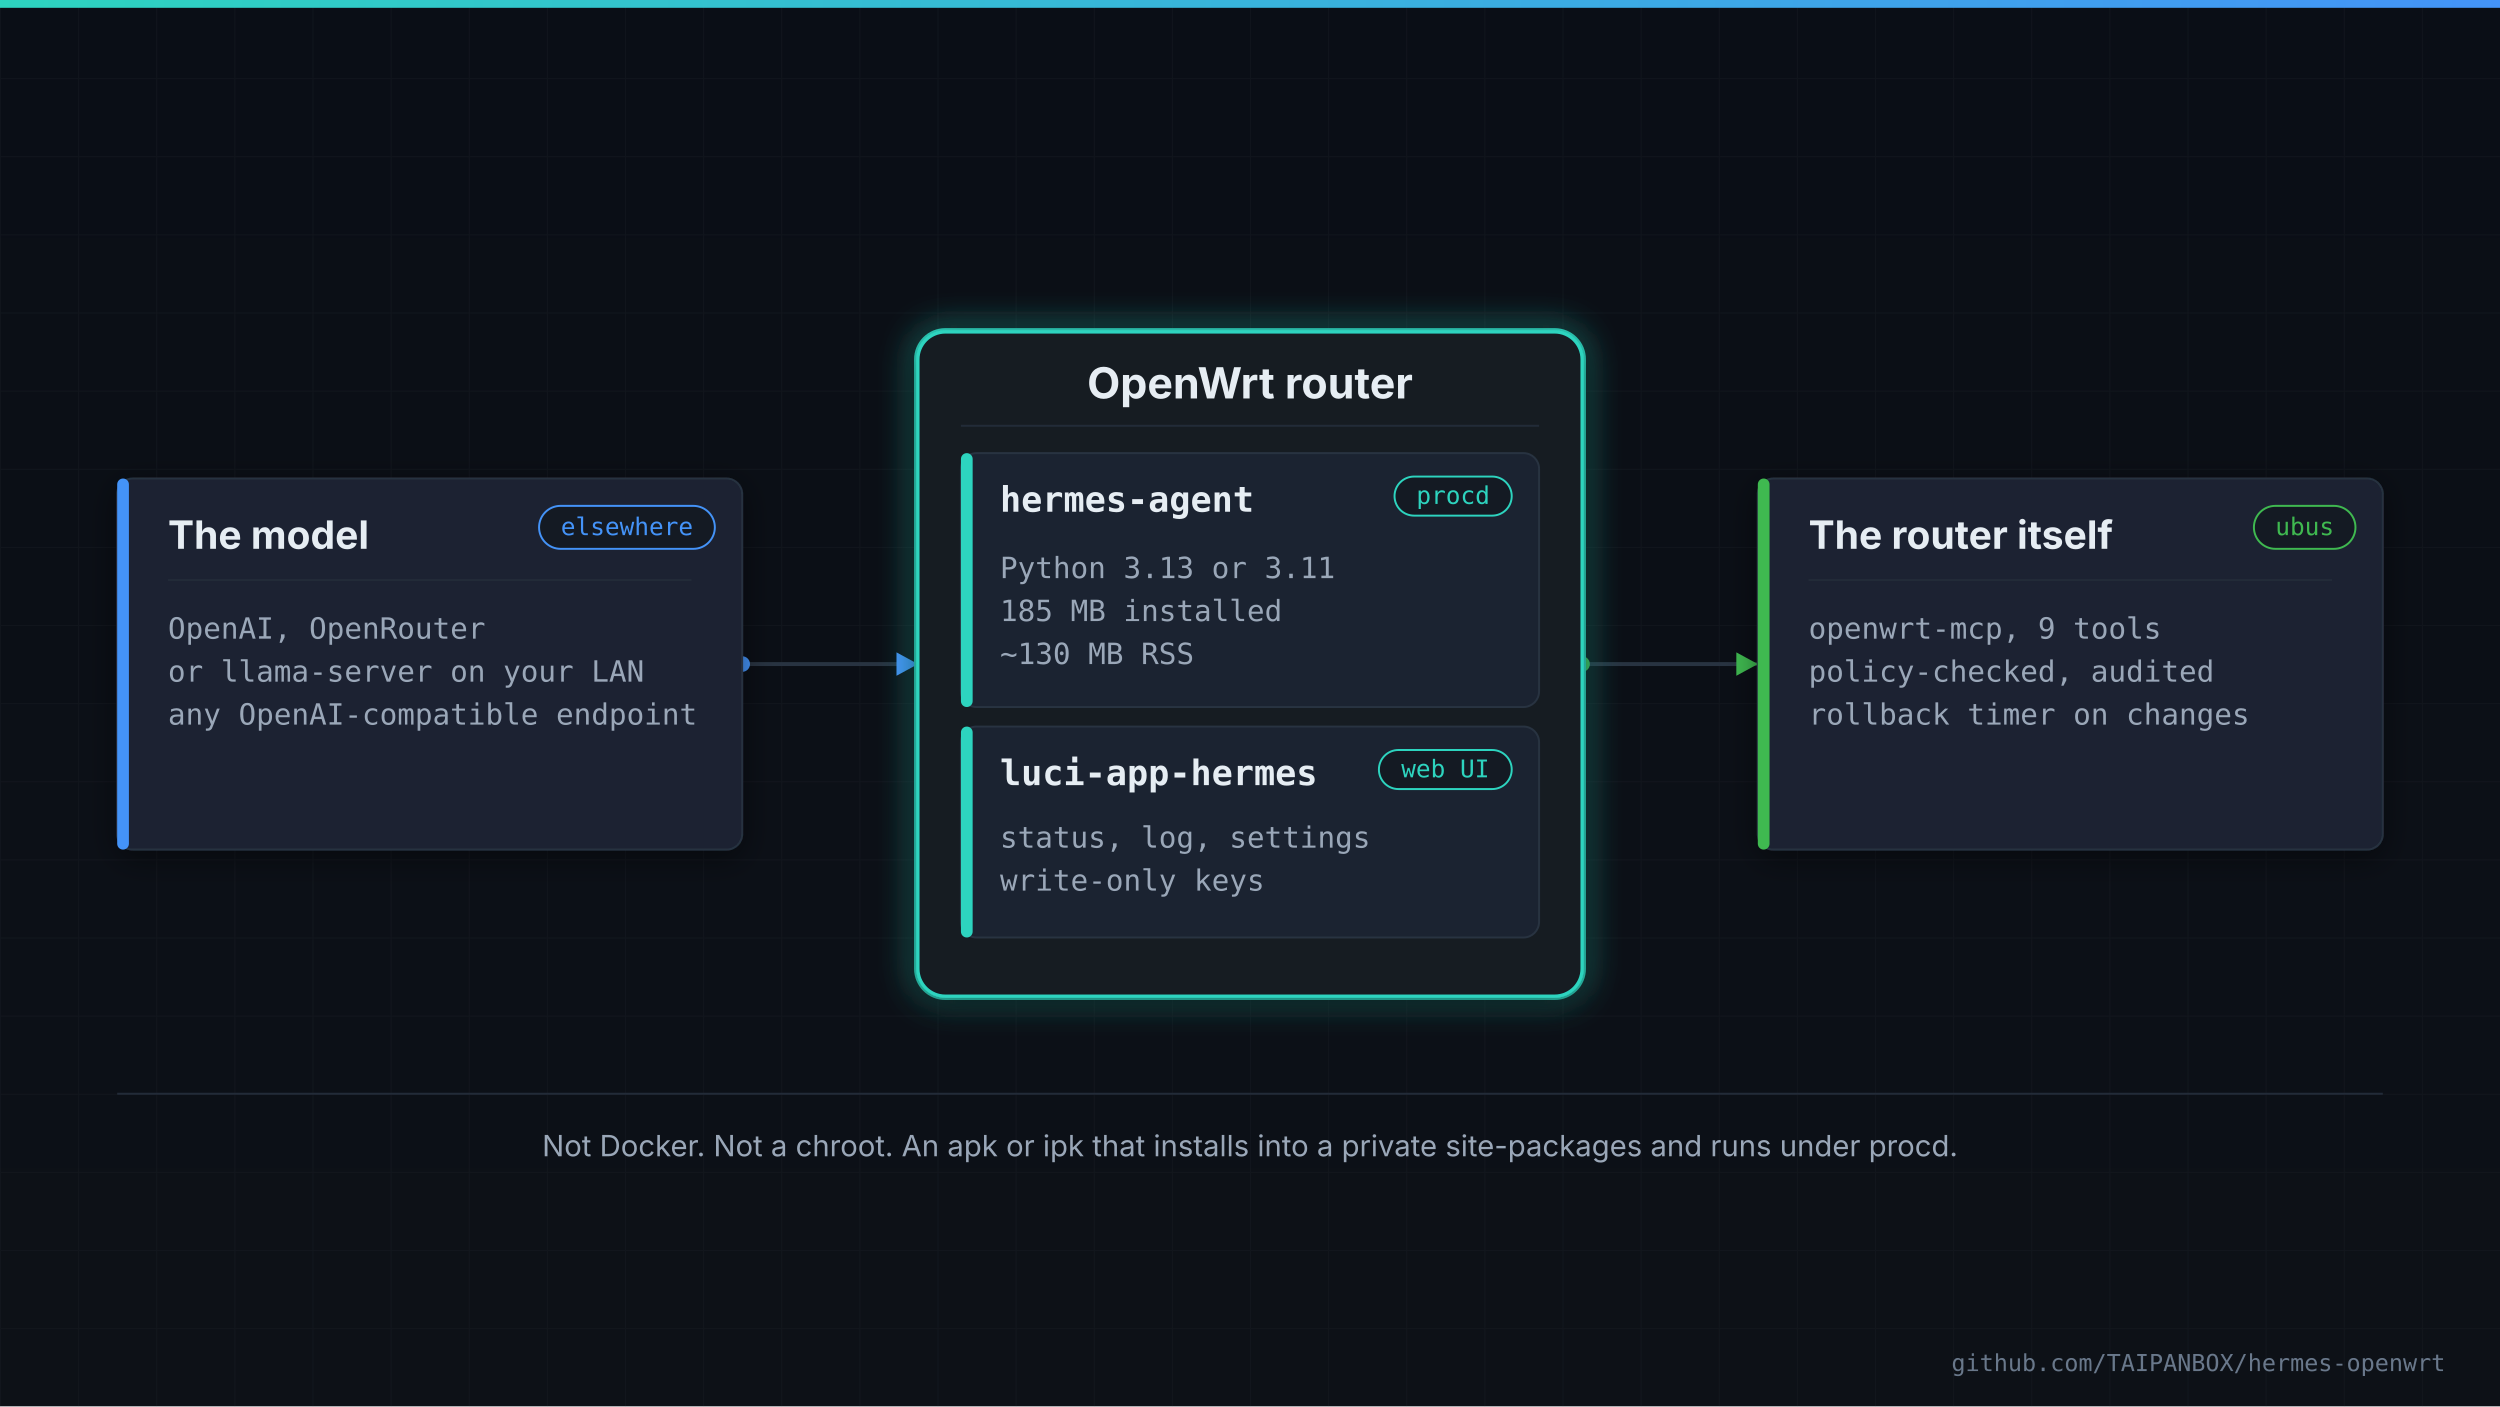
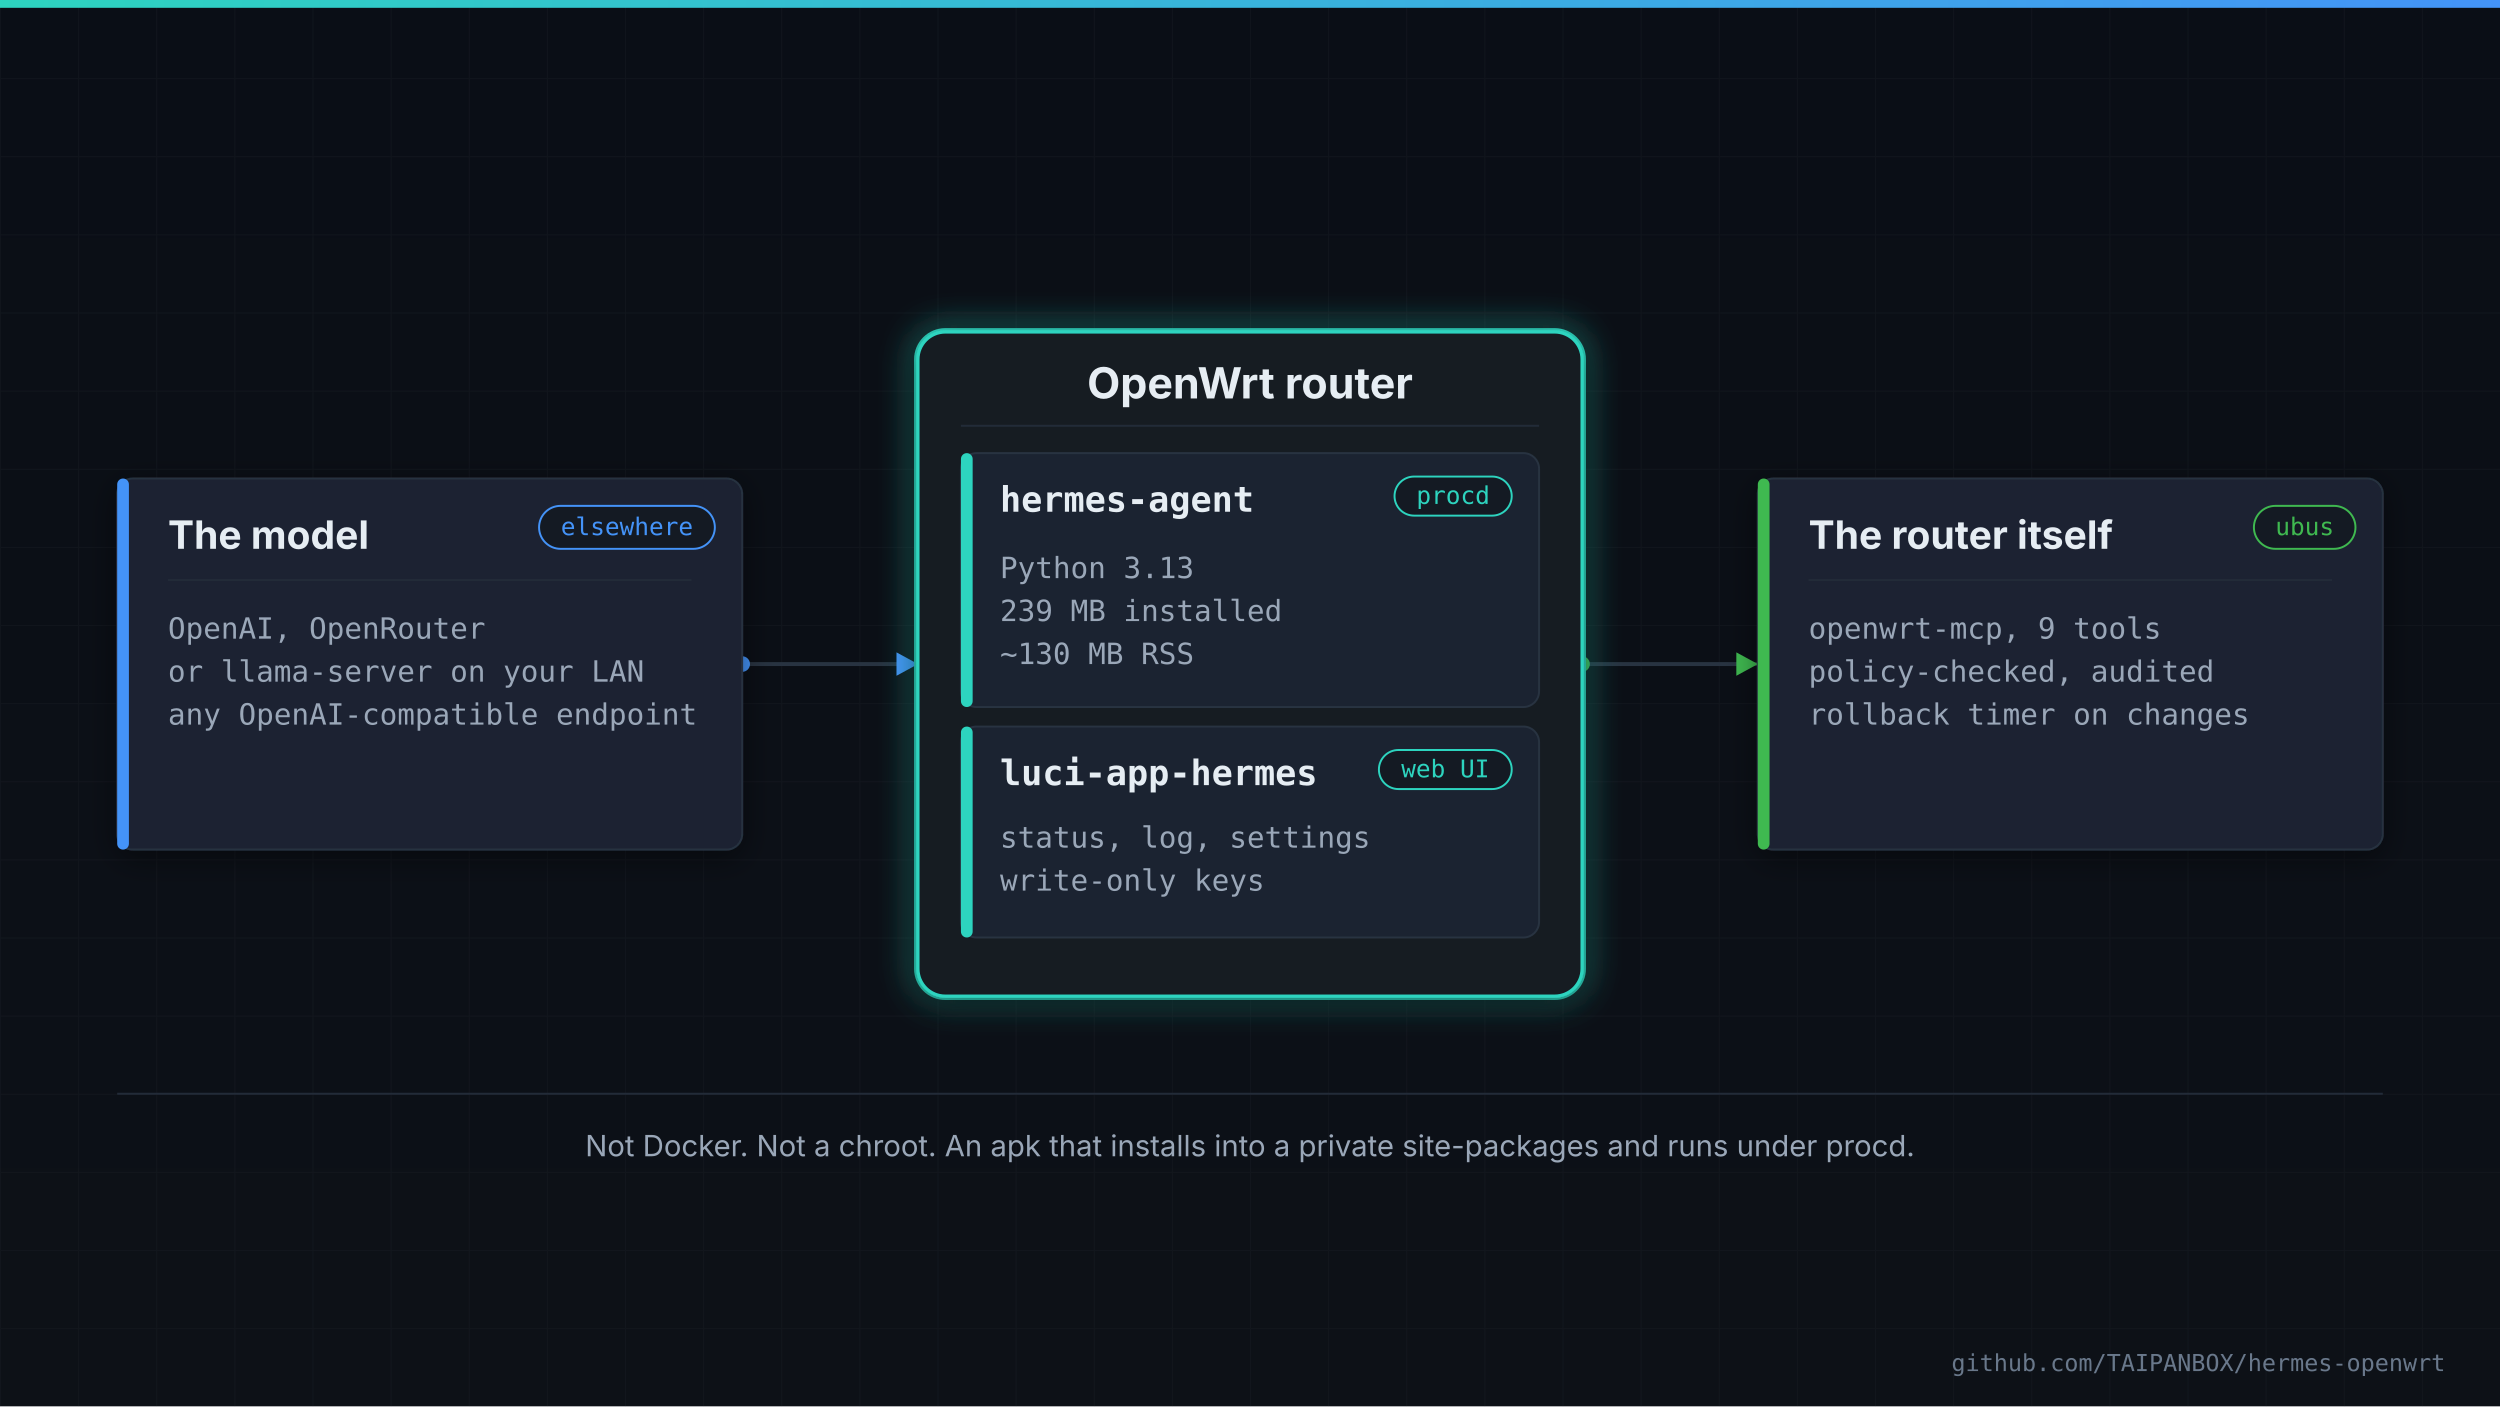
<svg xmlns="http://www.w3.org/2000/svg" width="1280" height="720" viewBox="0 0 1280 720">
  <defs>
    <linearGradient id="bg" x1="0" y1="0" x2="0" y2="1">
      <stop offset="0" stop-color="#0a0e16" />
      <stop offset="1" stop-color="#0d1117" />
    </linearGradient>
    <linearGradient id="accent" x1="0" y1="0" x2="1" y2="0">
      <stop offset="0" stop-color="#2dd4bf" />
      <stop offset="1" stop-color="#4493f8" />
    </linearGradient>
    <pattern id="grid" width="40" height="40" patternUnits="userSpaceOnUse">
      <path d="M 40 0 L 0 0 0 40" fill="none" stroke="#161b22" stroke-width="1" />
    </pattern>
    <filter id="soft" x="-20%" y="-20%" width="140%" height="140%">
      <feDropShadow dx="0" dy="4" stdDeviation="8" flood-color="#000000" flood-opacity="0.45" />
    </filter>
    <filter id="glow" x="-60%" y="-60%" width="220%" height="220%">
      <feGaussianBlur stdDeviation="8" result="blur" />
      <feMerge>
        <feMergeNode in="blur" />
        <feMergeNode in="SourceGraphic" />
      </feMerge>
    </filter>
  </defs>
  <rect x="0" y="0" width="1280" height="720" fill="url(#bg)" />
  <rect x="0" y="0" width="1280" height="720" fill="url(#grid)" opacity="0.5" />
  <rect x="0" y="0" width="1280" height="4" fill="url(#accent)" />
  <line x1="380" y1="340" x2="470" y2="340" stroke="#283341" stroke-width="2" />
  <path d="M 470 340 l -11 -6 l 0 12 z" fill="#4493f8" />
  <circle cx="380" cy="340" r="4" fill="#4493f8">
    <animate attributeName="cx" values="380;470" dur="4s" repeatCount="indefinite" />
    <animate attributeName="opacity" values="0;1;1;0" keyTimes="0;0.12;0.88;1" dur="4s" repeatCount="indefinite" />
  </circle>
  <line x1="810" y1="340" x2="900" y2="340" stroke="#283341" stroke-width="2" />
  <path d="M 900 340 l -11 -6 l 0 12 z" fill="#3fb950" />
  <circle cx="810" cy="340" r="4" fill="#3fb950">
    <animate attributeName="cx" values="810;900" dur="4s" repeatCount="indefinite" />
    <animate attributeName="opacity" values="0;1;1;0" keyTimes="0;0.12;0.88;1" dur="4s" repeatCount="indefinite" />
  </circle>
  <rect x="470" y="170" width="340" height="340" rx="14" ry="14" fill="none" stroke="#2dd4bf" stroke-width="4" filter="url(#glow)">
    <animate attributeName="opacity" values="0.5;0.9;0.5" dur="5s" repeatCount="indefinite" />
  </rect>
  <rect x="470" y="170" width="340" height="340" rx="14" ry="14" fill="#141a23" stroke="#2dd4bf" stroke-width="1.6" filter="url(#soft)" />
  <text x="640" y="204" font-size="22" font-weight="700" fill="#e6edf3" font-family="ui-sans-serif, -apple-system, Segoe UI, sans-serif" text-anchor="middle">OpenWrt router</text>
  <line x1="492" y1="218" x2="788" y2="218" stroke="#222b38" stroke-width="1" />
  <rect x="492" y="232" width="296" height="130" rx="8" ry="8" fill="#1b2331" stroke="#283341" stroke-width="1" />
  <rect x="492" y="232" width="6" height="130" rx="3" ry="3" fill="#2dd4bf" />
  <text x="512" y="262" font-size="18" font-weight="700" fill="#e6edf3" font-family="ui-monospace, SFMono-Regular, Menlo, monospace" text-anchor="start">hermes-agent</text>
  <rect x="714" y="244" width="60" height="20" rx="10" ry="10" fill="#141a23" stroke="#2dd4bf" stroke-width="1" />
  <text x="744" y="258" font-size="12.5" fill="#2dd4bf" font-family="ui-monospace, SFMono-Regular, Menlo, monospace" text-anchor="middle">procd</text>
-   <text x="512" y="296" font-size="15" fill="#9aa7b8" font-family="ui-monospace, SFMono-Regular, Menlo, monospace" text-anchor="start">Python 3.13 or 3.11</text>
-   <text x="512" y="318" font-size="15" fill="#9aa7b8" font-family="ui-monospace, SFMono-Regular, Menlo, monospace" text-anchor="start">185 MB installed</text>
+   <text x="512" y="296" font-size="15" fill="#9aa7b8" font-family="ui-monospace, SFMono-Regular, Menlo, monospace" text-anchor="start">Python 3.13</text>
+   <text x="512" y="318" font-size="15" fill="#9aa7b8" font-family="ui-monospace, SFMono-Regular, Menlo, monospace" text-anchor="start">239 MB installed</text>
  <text x="512" y="340" font-size="15" fill="#9aa7b8" font-family="ui-monospace, SFMono-Regular, Menlo, monospace" text-anchor="start">~130 MB RSS</text>
  <rect x="492" y="372" width="296" height="108" rx="8" ry="8" fill="#1b2331" stroke="#283341" stroke-width="1" />
  <rect x="492" y="372" width="6" height="108" rx="3" ry="3" fill="#2dd4bf" />
  <text x="512" y="402" font-size="18" font-weight="700" fill="#e6edf3" font-family="ui-monospace, SFMono-Regular, Menlo, monospace" text-anchor="start">luci-app-hermes</text>
  <rect x="706" y="384" width="68" height="20" rx="10" ry="10" fill="#141a23" stroke="#2dd4bf" stroke-width="1" />
  <text x="740" y="398" font-size="12.5" fill="#2dd4bf" font-family="ui-monospace, SFMono-Regular, Menlo, monospace" text-anchor="middle">web UI</text>
  <text x="512" y="434" font-size="15" fill="#9aa7b8" font-family="ui-monospace, SFMono-Regular, Menlo, monospace" text-anchor="start">status, log, settings</text>
  <text x="512" y="456" font-size="15" fill="#9aa7b8" font-family="ui-monospace, SFMono-Regular, Menlo, monospace" text-anchor="start">write-only keys</text>
  <rect x="60" y="245" width="320" height="190" rx="8" ry="8" fill="#1b2331" stroke="#283341" stroke-width="1" filter="url(#soft)" />
  <rect x="60" y="245" width="6" height="190" rx="3" ry="3" fill="#4493f8" />
  <text x="86" y="281" font-size="20" font-weight="700" fill="#e6edf3" font-family="ui-sans-serif, -apple-system, Segoe UI, sans-serif" text-anchor="start">The model</text>
  <rect x="276" y="259" width="90" height="22" rx="11" ry="11" fill="#141a23" stroke="#4493f8" stroke-width="1" />
  <text x="321" y="274" font-size="12.5" fill="#4493f8" font-family="ui-monospace, SFMono-Regular, Menlo, monospace" text-anchor="middle">elsewhere</text>
  <line x1="86" y1="297" x2="354" y2="297" stroke="#222b38" stroke-width="1" />
  <text x="86" y="327" font-size="15" fill="#9aa7b8" font-family="ui-monospace, SFMono-Regular, Menlo, monospace" text-anchor="start">OpenAI, OpenRouter</text>
  <text x="86" y="349" font-size="15" fill="#9aa7b8" font-family="ui-monospace, SFMono-Regular, Menlo, monospace" text-anchor="start">or llama-server on your LAN</text>
  <text x="86" y="371" font-size="15" fill="#9aa7b8" font-family="ui-monospace, SFMono-Regular, Menlo, monospace" text-anchor="start">any OpenAI-compatible endpoint</text>
  <rect x="900" y="245" width="320" height="190" rx="8" ry="8" fill="#1b2331" stroke="#283341" stroke-width="1" filter="url(#soft)" />
  <rect x="900" y="245" width="6" height="190" rx="3" ry="3" fill="#3fb950" />
  <text x="926" y="281" font-size="20" font-weight="700" fill="#e6edf3" font-family="ui-sans-serif, -apple-system, Segoe UI, sans-serif" text-anchor="start">The router itself</text>
  <rect x="1154" y="259" width="52" height="22" rx="11" ry="11" fill="#141a23" stroke="#3fb950" stroke-width="1" />
  <text x="1180" y="274" font-size="12.5" fill="#3fb950" font-family="ui-monospace, SFMono-Regular, Menlo, monospace" text-anchor="middle">ubus</text>
  <line x1="926" y1="297" x2="1194" y2="297" stroke="#222b38" stroke-width="1" />
  <text x="926" y="327" font-size="15" fill="#9aa7b8" font-family="ui-monospace, SFMono-Regular, Menlo, monospace" text-anchor="start">openwrt-mcp, 9 tools</text>
  <text x="926" y="349" font-size="15" fill="#9aa7b8" font-family="ui-monospace, SFMono-Regular, Menlo, monospace" text-anchor="start">policy-checked, audited</text>
  <text x="926" y="371" font-size="15" fill="#9aa7b8" font-family="ui-monospace, SFMono-Regular, Menlo, monospace" text-anchor="start">rollback timer on changes</text>
  <line x1="60" y1="560" x2="1220" y2="560" stroke="#222b38" stroke-width="1" />
-   <text x="640" y="592" font-size="15" fill="#9aa7b8" font-family="ui-sans-serif, -apple-system, Segoe UI, sans-serif" text-anchor="middle">Not Docker. Not a chroot. An apk or ipk that installs into a private site-packages and runs under procd.</text>
+   <text x="640" y="592" font-size="15" fill="#9aa7b8" font-family="ui-sans-serif, -apple-system, Segoe UI, sans-serif" text-anchor="middle">Not Docker. Not a chroot. An apk that installs into a private site-packages and runs under procd.</text>
  <text x="1252" y="702" font-size="12" fill="#69788b" font-family="ui-monospace, SFMono-Regular, Menlo, monospace" text-anchor="end">github.com/TAIPANBOX/hermes-openwrt</text>
</svg>
